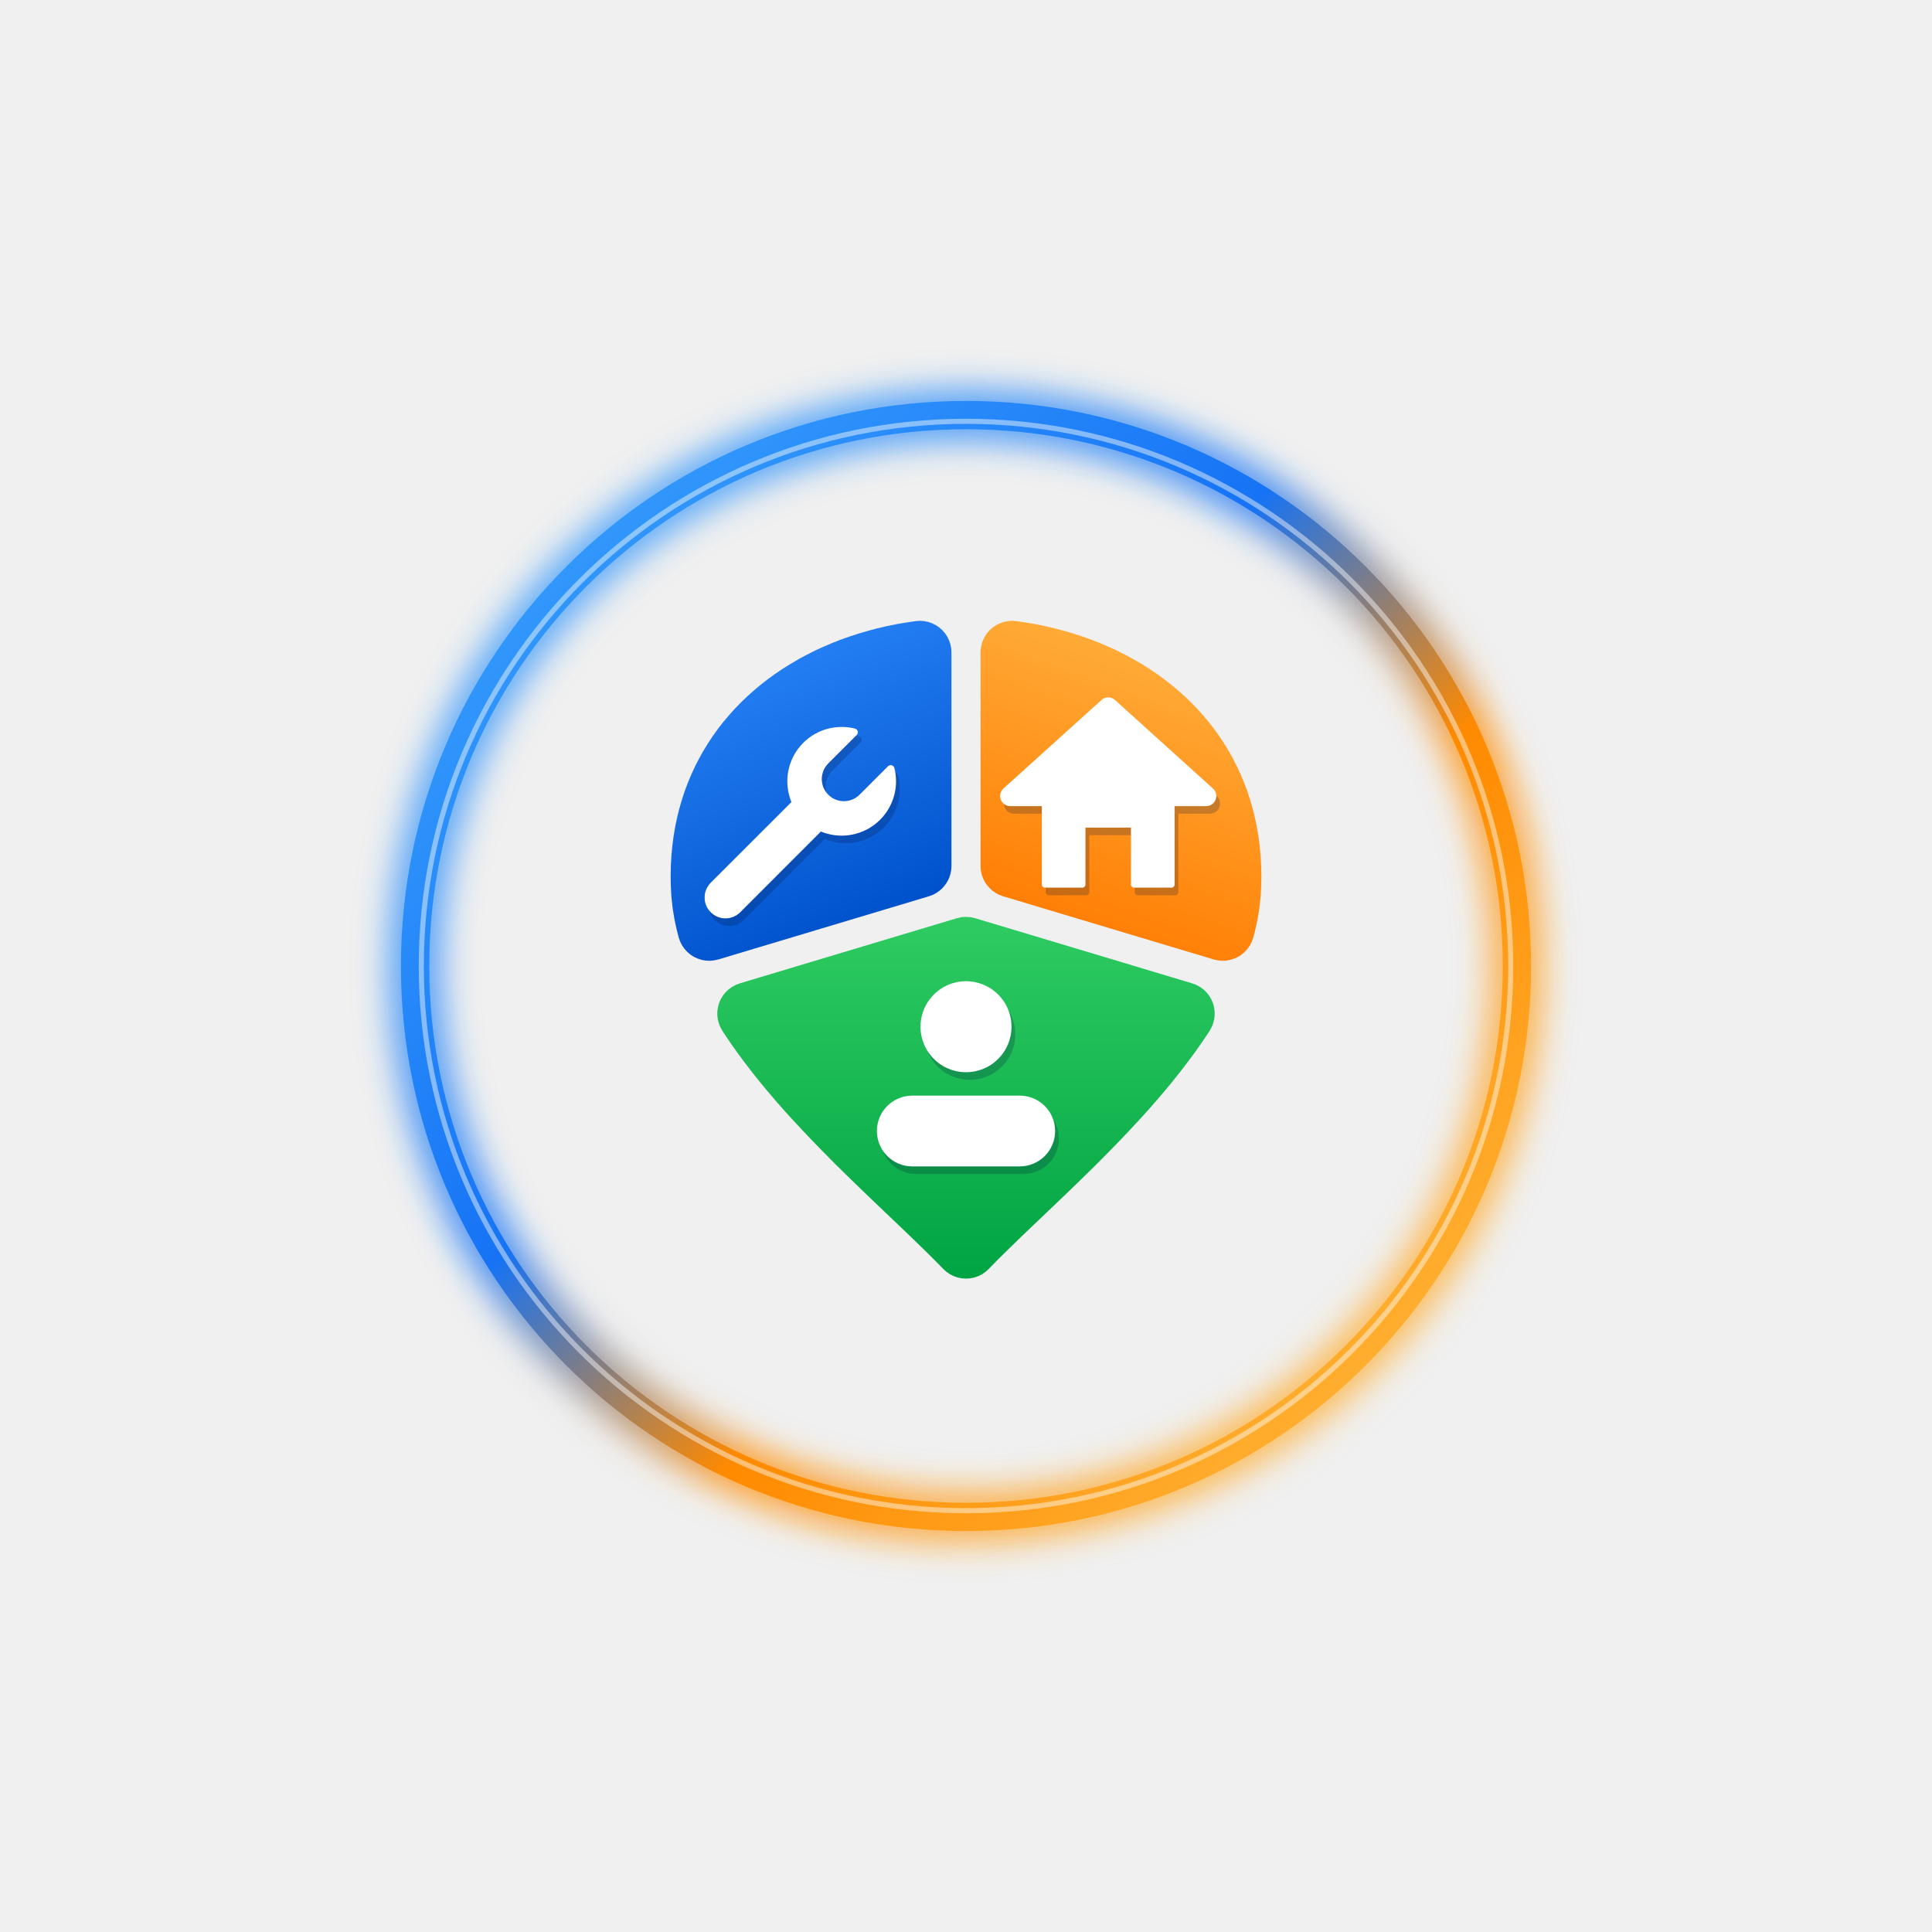
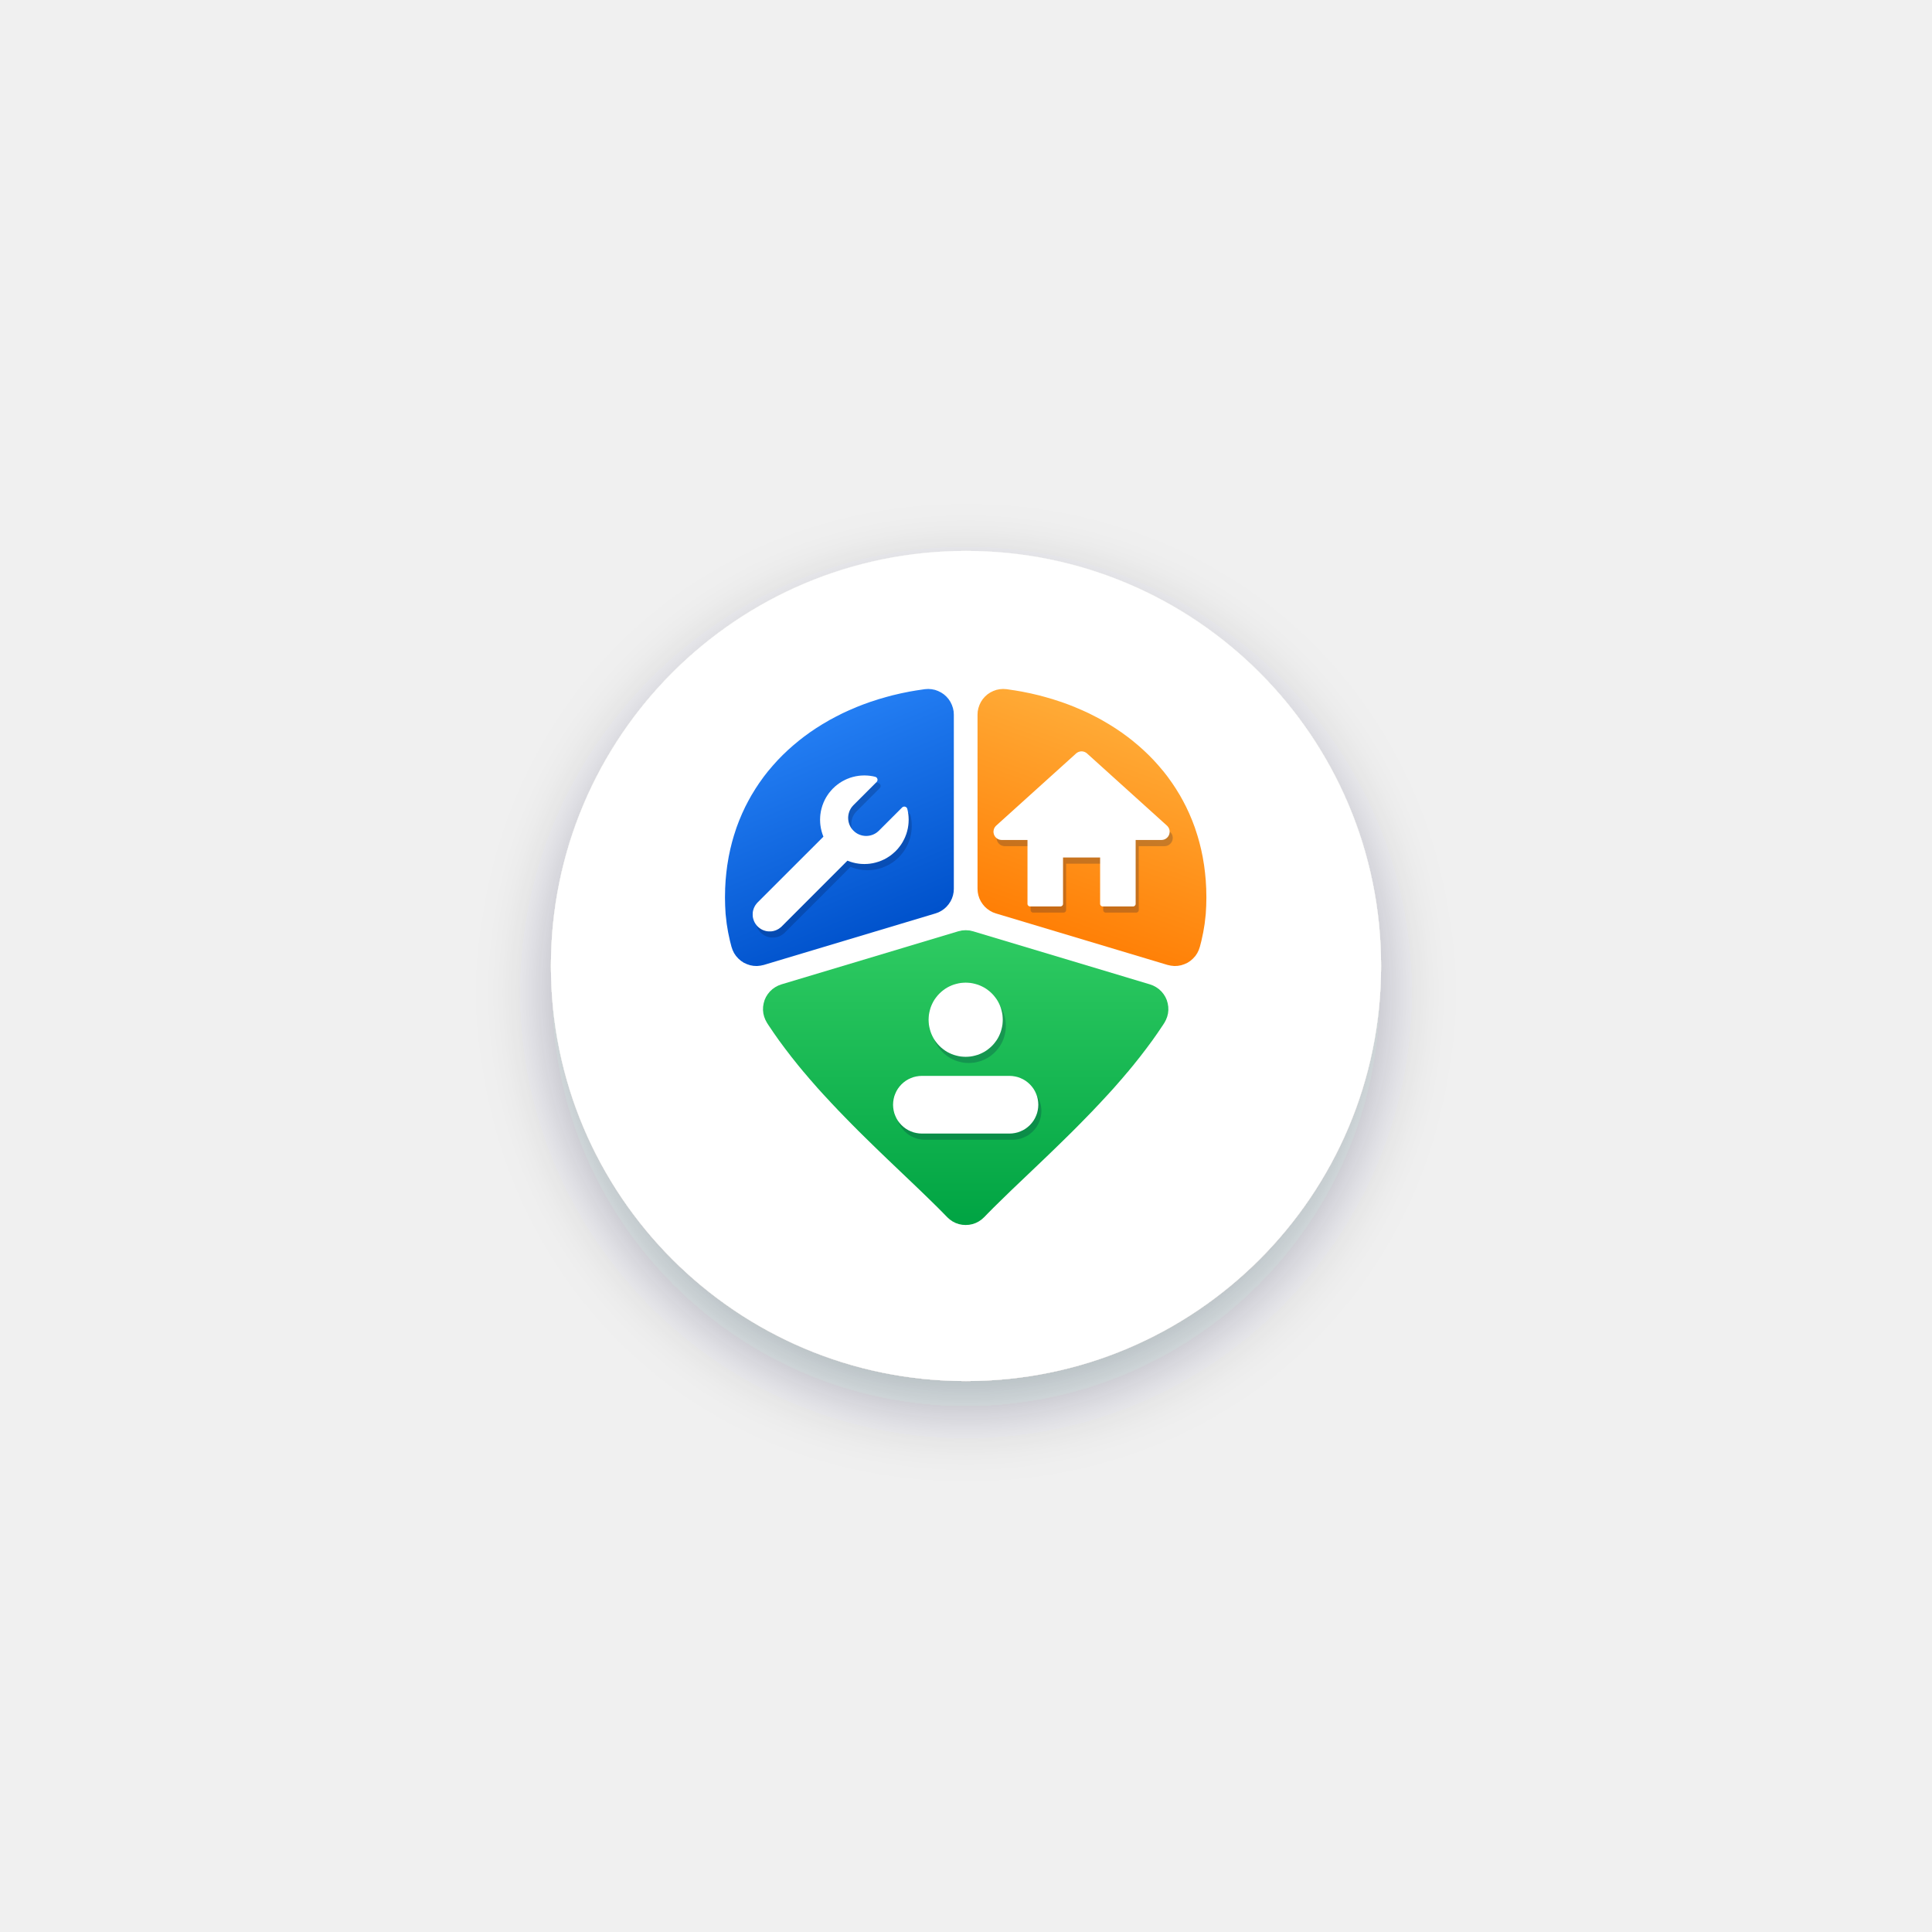
<svg xmlns="http://www.w3.org/2000/svg" viewBox="0 0 1024 1024" width="1024" height="1024" role="img" aria-label="iService">
  <defs>
-     <radialGradient id="afundo" cx="512" cy="447.76" r="335.8" gradientUnits="userSpaceOnUse">
-       <stop offset="0" stop-color="#14449A" />
-       <stop offset=".55" stop-color="#0A1F44" />
-       <stop offset="1" stop-color="#04102A" />
-     </radialGradient>
-     <linearGradient id="aanel" x1="220" y1="220" x2="804" y2="804" gradientUnits="userSpaceOnUse">
-       <stop offset="0" stop-color="#3FA9FF" />
-       <stop offset=".42" stop-color="#1673F5" />
-       <stop offset=".62" stop-color="#FF8A00" />
-       <stop offset="1" stop-color="#FFC24A" />
+     <linearGradient id="abg" x1="0" y1="0" x2="0.6" y2="1">
+       <stop offset="0" stop-color="#2E8BFF" />
+       <stop offset="1" stop-color="#003FA3" />
    </linearGradient>
-     <filter id="abrilho" x="-20%" y="-20%" width="140%" height="140%">
-       <feGaussianBlur stdDeviation="8.76" />
+     <filter id="asb" x="-20%" y="-20%" width="140%" height="140%">
+       <feDropShadow dx="0" dy="14" stdDeviation="18" flood-color="#00163D" flood-opacity=".28" />
    </filter>
    <linearGradient id="agA" x1="0" y1="0" x2="0.35" y2="1">
      <stop offset="0" stop-color="#2E8BFF" />
      <stop offset="1" stop-color="#0052CC" />
    </linearGradient>
    <linearGradient id="agL" x1="0.7" y1="0" x2="0.4" y2="1">
      <stop offset="0" stop-color="#FFB23F" />
      <stop offset="1" stop-color="#FF7A00" />
    </linearGradient>
    <linearGradient id="agV" x1="0" y1="0" x2="0" y2="1">
      <stop offset="0" stop-color="#2FCB62" />
      <stop offset="1" stop-color="#00A443" />
    </linearGradient>
  </defs>
-   <circle cx="512" cy="512" r="292" fill="none" stroke="url(#aanel)" stroke-width="28.5" opacity=".75" filter="url(#abrilho)" />
-   <circle cx="512" cy="512" r="292" fill="none" stroke="url(#aanel)" stroke-width="15" />
-   <circle cx="512" cy="512" r="288.7" fill="none" stroke="#FFFFFF" stroke-opacity=".45" stroke-width="2.7" />
-   <g transform="translate(344.5 319.73) scale(3.35)">
+   <circle cx="512" cy="512" r="220" fill="#FFFFFF" filter="url(#asb)" />
+   <g transform="translate(375.33 357.57) scale(2.73)">
    <path fill="url(#agA)" d="M4.53 52.83 4.75 53.47 5.04 54.07 5.41 54.62 5.86 55.12 6.36 55.56 6.92 55.93 7.53 56.21 8.16 56.42 8.82 56.54 9.49 56.57 10.16 56.5 10.81 56.36 44.14 46.36 44.74 46.14 45.3 45.84 45.83 45.47 46.3 45.04 46.71 44.55 47.06 44.02 47.34 43.44 47.54 42.83 47.66 42.21 47.7 41.57 47.7 7.78 47.66 7.13 47.53 6.5 47.32 5.88 47.04 5.3 46.68 4.75 46.25 4.26 45.77 3.83 45.23 3.47 44.65 3.18 44.04 2.96 43.4 2.83 42.75 2.78 42.1 2.82 42.09 2.82 41.95 2.84 40.54 3.05 40.4 3.07 39 3.31 38.87 3.34 37.49 3.62 37.35 3.65 35.99 3.97 35.85 4 34.51 4.36 34.38 4.4 33.06 4.78 32.92 4.83 31.63 5.25 31.49 5.29 30.22 5.75 30.08 5.8 28.83 6.29 28.7 6.35 27.48 6.87 27.34 6.93 26.14 7.48 26 7.55 24.84 8.14 24.7 8.21 23.56 8.82 23.43 8.9 22.32 9.55 22.18 9.63 21.1 10.31 20.97 10.39 19.92 11.1 19.78 11.19 18.77 11.93 18.63 12.03 17.65 12.79 17.52 12.9 16.57 13.69 16.44 13.8 15.52 14.62 15.39 14.74 14.51 15.58 14.38 15.71 13.53 16.58 13.41 16.71 12.6 17.61 12.48 17.75 11.7 18.67 11.58 18.81 10.84 19.76 10.73 19.91 10.03 20.89 9.92 21.04 9.25 22.05 9.15 22.21 8.52 23.24 8.42 23.4 7.83 24.46 7.74 24.63 7.18 25.71 7.1 25.89 6.58 27 6.51 27.17 6.03 28.31 5.96 28.49 5.52 29.66 5.46 29.84 5.07 31.04 5.01 31.22 4.66 32.44 4.61 32.63 4.3 33.88 4.26 34.07 3.99 35.36 3.96 35.54 3.74 36.86 3.71 37.04 3.54 38.39 3.52 38.58 3.39 39.95 3.38 40.14 3.3 41.55 3.3 41.73 3.27 43.17 3.27 43.35 3.3 44.8 3.31 45.02 3.39 46.48 3.42 46.74 3.58 48.16 3.61 48.41 3.85 49.85 3.89 50.08 4.2 51.52 4.25 51.74Z" />
    <path fill="url(#agL)" d="M57.9 2.82 57.25 2.78 56.6 2.83 55.96 2.96 55.35 3.18 54.77 3.47 54.23 3.83 53.75 4.26 53.32 4.75 52.96 5.3 52.68 5.88 52.47 6.5 52.34 7.13 52.3 7.78 52.3 41.57 52.34 42.21 52.46 42.83 52.66 43.44 52.94 44.02 53.29 44.55 53.7 45.04 54.17 45.47 54.7 45.84 55.26 46.14 55.86 46.36 89.19 56.36 89.84 56.5 90.51 56.57 91.18 56.54 91.84 56.42 92.47 56.21 93.08 55.93 93.64 55.56 94.14 55.12 94.59 54.62 94.96 54.07 95.25 53.47 95.47 52.83 95.75 51.74 95.8 51.52 96.11 50.08 96.15 49.85 96.39 48.41 96.42 48.16 96.58 46.74 96.61 46.48 96.69 45.02 96.7 44.8 96.73 43.35 96.73 43.17 96.7 41.73 96.7 41.55 96.62 40.14 96.61 39.95 96.48 38.58 96.46 38.39 96.29 37.04 96.26 36.86 96.04 35.54 96.01 35.36 95.74 34.07 95.7 33.88 95.39 32.63 95.34 32.44 94.99 31.22 94.93 31.04 94.54 29.84 94.48 29.66 94.04 28.49 93.97 28.31 93.49 27.17 93.42 27 92.9 25.89 92.82 25.71 92.26 24.63 92.17 24.46 91.58 23.4 91.48 23.24 90.85 22.21 90.75 22.05 90.08 21.04 89.97 20.89 89.27 19.91 89.16 19.76 88.42 18.81 88.3 18.67 87.52 17.75 87.4 17.61 86.59 16.71 86.47 16.58 85.62 15.71 85.49 15.58 84.61 14.74 84.48 14.62 83.56 13.8 83.43 13.69 82.48 12.9 82.35 12.79 81.37 12.03 81.23 11.93 80.22 11.19 80.08 11.1 79.03 10.39 78.9 10.31 77.82 9.63 77.68 9.55 76.57 8.9 76.44 8.82 75.3 8.21 75.16 8.14 74 7.55 73.86 7.48 72.66 6.93 72.52 6.87 71.3 6.35 71.17 6.29 69.92 5.8 69.78 5.75 68.51 5.29 68.37 5.25 67.08 4.83 66.94 4.78 65.62 4.4 65.49 4.36 64.15 4 64.01 3.97 62.65 3.65 62.51 3.62 61.13 3.34 61 3.31 59.6 3.07 59.46 3.05 58.05 2.84 57.91 2.82Z" />
    <path fill="url(#agV)" d="M14.21 60.14 13.6 60.37 13.02 60.68 12.48 61.06 12 61.51 11.58 62.02 11.23 62.58 10.96 63.18 10.78 63.81 10.67 64.46 10.65 65.12 10.72 65.78 10.88 66.42 11.12 67.03 11.43 67.61 11.6 67.87 11.66 67.97 12.66 69.45 12.72 69.54 13.76 71.02 13.82 71.1 14.91 72.57 14.97 72.65 16.09 74.11 16.15 74.19 17.31 75.64 17.36 75.71 18.55 77.15 18.61 77.21 19.83 78.65 19.88 78.7 21.13 80.13 21.17 80.18 22.45 81.59 22.49 81.63 23.79 83.03 23.82 83.07 25.14 84.46 25.17 84.5 26.5 85.87 26.53 85.9 27.86 87.26 27.89 87.29 29.23 88.64 29.25 88.66 30.6 89.99 30.62 90.01 31.96 91.32 31.98 91.34 33.32 92.64 33.33 92.65 34.66 93.93 34.67 93.94 35.99 95.2 36 95.21 37.3 96.45 38.59 97.68 39.85 98.88 41.08 100.06 42.28 101.22 43.45 102.36 44.58 103.47 45.67 104.57 45.69 104.59 46.42 105.34 46.91 105.78 47.46 106.16 48.05 106.46 48.68 106.68 49.34 106.81 50 106.85 50.66 106.81 51.32 106.68 51.95 106.46 52.54 106.16 53.09 105.78 53.58 105.34 54.31 104.59 54.33 104.57 55.39 103.5 56.53 102.38 57.7 101.24 58.9 100.07 60.14 98.89 61.41 97.68 62.7 96.45 64 95.21 64.01 95.2 65.33 93.94 65.34 93.93 66.67 92.65 66.68 92.64 68.02 91.34 68.04 91.32 69.38 90.01 69.4 89.99 70.75 88.66 70.77 88.64 72.11 87.29 72.14 87.26 73.47 85.9 73.5 85.87 74.83 84.5 74.86 84.46 76.18 83.07 76.21 83.03 77.51 81.63 77.55 81.59 78.83 80.18 78.87 80.13 80.12 78.7 80.17 78.65 81.39 77.21 81.45 77.15 82.64 75.71 82.69 75.64 83.85 74.19 83.91 74.11 85.03 72.65 85.09 72.57 86.18 71.1 86.24 71.02 87.28 69.54 87.34 69.45 88.34 67.97 88.4 67.87 88.57 67.61 88.88 67.03 89.12 66.42 89.28 65.78 89.35 65.12 89.33 64.46 89.22 63.81 89.04 63.18 88.77 62.58 88.42 62.02 88 61.51 87.52 61.06 86.98 60.68 86.4 60.37 85.79 60.14 51.44 49.83 50.73 49.67 50 49.62 49.27 49.67 48.56 49.83Z" />
    <path fill="#00163D" fill-opacity=".22" fill-rule="evenodd" transform="translate(0.6 1.2)" d="M62 44.5 62 44.57 62.02 44.63 62.04 44.69 62.07 44.75 62.1 44.8 62.15 44.85 62.2 44.9 62.25 44.93 62.31 44.96 62.37 44.98 62.43 45 62.5 45 68.4 45 68.47 45 68.53 44.98 68.59 44.96 68.65 44.93 68.7 44.9 68.75 44.85 68.8 44.8 68.83 44.75 68.86 44.69 68.88 44.63 68.9 44.57 68.9 44.5 68.9 35.52 68.9 35.5 68.92 35.5 76.08 35.5 76.1 35.5 76.1 35.52 76.1 44.5 76.1 44.57 76.12 44.63 76.14 44.69 76.17 44.75 76.2 44.8 76.25 44.85 76.3 44.9 76.35 44.93 76.41 44.96 76.47 44.98 76.53 45 76.6 45 82.5 45 82.57 45 82.63 44.98 82.69 44.96 82.75 44.93 82.8 44.9 82.85 44.85 82.9 44.8 82.93 44.75 82.96 44.69 82.98 44.63 83 44.57 83 44.5 83 32.12 83 32.1 83.02 32.1 87.99 32.1 88.01 32.1 88.13 32.09 88.18 32.09 88.28 32.07 88.33 32.06 88.43 32.04 88.48 32.03 88.58 31.99 88.62 31.97 88.72 31.93 88.76 31.91 88.85 31.85 88.89 31.83 88.98 31.76 89.02 31.73 89.1 31.66 89.13 31.63 89.2 31.55 89.23 31.52 89.3 31.43 89.33 31.39 89.38 31.3 89.41 31.26 89.45 31.17 89.47 31.12 89.51 31.02 89.53 30.98 89.55 30.88 89.56 30.83 89.58 30.73 89.59 30.68 89.6 30.57 89.6 30.52 89.6 30.42 89.59 30.37 89.58 30.27 89.57 30.22 89.55 30.11 89.54 30.07 89.51 29.97 89.49 29.92 89.45 29.82 89.43 29.78 89.38 29.69 89.35 29.65 89.29 29.56 89.26 29.52 89.2 29.44 89.16 29.4 89.08 29.32 89.06 29.3 73.58 15.32 73.56 15.3 73.47 15.23 73.43 15.2 73.34 15.14 73.3 15.12 73.2 15.06 73.16 15.04 73.06 15 73.01 14.99 72.91 14.95 72.86 14.94 72.76 14.92 72.71 14.91 72.6 14.9 72.55 14.9 72.45 14.9 72.4 14.9 72.29 14.91 72.24 14.92 72.14 14.94 72.09 14.95 71.99 14.99 71.94 15 71.84 15.04 71.8 15.06 71.7 15.12 71.66 15.14 71.57 15.2 71.53 15.23 71.44 15.3 71.42 15.32 55.94 29.3 55.92 29.32 55.84 29.4 55.8 29.44 55.74 29.52 55.71 29.56 55.65 29.65 55.62 29.69 55.57 29.78 55.55 29.82 55.51 29.92 55.49 29.97 55.46 30.07 55.45 30.11 55.43 30.22 55.42 30.27 55.41 30.37 55.4 30.42 55.4 30.52 55.4 30.57 55.41 30.68 55.42 30.73 55.44 30.83 55.45 30.88 55.47 30.98 55.49 31.02 55.53 31.12 55.55 31.17 55.59 31.26 55.62 31.3 55.67 31.39 55.7 31.43 55.77 31.52 55.8 31.55 55.87 31.63 55.9 31.66 55.98 31.73 56.02 31.76 56.11 31.83 56.15 31.85 56.24 31.91 56.28 31.93 56.38 31.97 56.42 31.99 56.52 32.03 56.57 32.04 56.67 32.06 56.72 32.07 56.82 32.09 56.87 32.09 56.99 32.1 57.01 32.1 61.98 32.1 62 32.1 62 32.12ZM32.8 20.72 32.84 20.64 32.86 20.57 32.88 20.49 32.88 20.41 32.88 20.33 32.86 20.25 32.83 20.18 32.8 20.11 32.75 20.04 32.7 19.98 32.64 19.93 32.57 19.89 32.5 19.86 32.42 19.83 32.03 19.74 31.99 19.73 31.47 19.65 31.43 19.64 30.91 19.59 30.87 19.59 30.35 19.57 30.31 19.57 29.79 19.59 29.75 19.59 29.23 19.64 29.19 19.65 28.67 19.73 28.63 19.74 28.12 19.86 28.08 19.87 27.58 20.02 27.55 20.03 27.06 20.22 27.02 20.23 26.54 20.45 26.51 20.47 26.05 20.71 26.01 20.73 25.57 21.01 25.53 21.03 25.11 21.34 25.08 21.36 24.67 21.69 24.64 21.72 24.26 22.08 24.23 22.1 23.88 22.49 23.85 22.52 23.52 22.92 23.49 22.95 23.19 23.38 23.17 23.41 22.89 23.85 22.87 23.89 22.62 24.35 22.61 24.39 22.39 24.86 22.38 24.9 22.19 25.39 22.18 25.43 22.03 25.93 22.02 25.96 21.9 26.47 21.89 26.51 21.81 27.03 21.8 27.07 21.75 27.59 21.75 27.63 21.73 28.15 21.73 28.19 21.75 28.71 21.75 28.75 21.8 29.27 21.81 29.31 21.89 29.83 21.9 29.87 22.02 30.38 22.03 30.42 22.18 30.92 22.19 30.95 22.37 31.44 22.38 31.45 22.37 31.47 9.62 44.21 9.6 44.23 9.41 44.44 9.38 44.49 9.22 44.7 9.18 44.75 9.05 44.98 9.02 45.03 8.91 45.27 8.88 45.32 8.8 45.57 8.78 45.63 8.71 45.88 8.7 45.94 8.66 46.2 8.66 46.26 8.65 46.53 8.65 46.59 8.66 46.85 8.66 46.91 8.7 47.17 8.71 47.23 8.78 47.49 8.8 47.54 8.88 47.79 8.91 47.85 9.02 48.09 9.05 48.14 9.18 48.36 9.22 48.41 9.38 48.63 9.41 48.67 9.59 48.87 9.63 48.91 9.83 49.09 9.87 49.12 10.09 49.28 10.14 49.32 10.36 49.45 10.41 49.48 10.65 49.59 10.71 49.62 10.96 49.7 11.01 49.72 11.27 49.79 11.33 49.8 11.59 49.84 11.65 49.84 11.91 49.85 11.97 49.85 12.24 49.84 12.3 49.84 12.56 49.8 12.62 49.79 12.87 49.72 12.93 49.7 13.18 49.62 13.23 49.59 13.47 49.48 13.52 49.45 13.75 49.32 13.8 49.28 14.01 49.12 14.06 49.09 14.27 48.9 14.29 48.88 27.03 36.13 27.05 36.12 27.06 36.13 27.55 36.31 27.58 36.32 28.08 36.47 28.12 36.48 28.63 36.6 28.67 36.61 29.19 36.69 29.23 36.7 29.75 36.75 29.79 36.75 30.31 36.77 30.35 36.77 30.87 36.75 30.91 36.75 31.43 36.7 31.47 36.69 31.99 36.61 32.03 36.6 32.54 36.48 32.57 36.47 33.07 36.32 33.11 36.31 33.6 36.12 33.64 36.11 34.11 35.89 34.15 35.88 34.61 35.63 34.65 35.61 35.09 35.33 35.12 35.31 35.55 35.01 35.58 34.98 35.98 34.65 36.01 34.62 36.4 34.27 36.42 34.24 36.78 33.86 36.81 33.83 37.14 33.42 37.16 33.39 37.47 32.97 37.49 32.93 37.77 32.49 37.79 32.45 38.03 31.99 38.05 31.96 38.27 31.48 38.28 31.44 38.47 30.95 38.48 30.92 38.63 30.42 38.64 30.38 38.76 29.87 38.77 29.83 38.85 29.31 38.86 29.27 38.91 28.75 38.91 28.71 38.93 28.19 38.93 28.15 38.91 27.63 38.91 27.59 38.86 27.07 38.85 27.03 38.77 26.51 38.76 26.47 38.67 26.08 38.64 26 38.61 25.93 38.57 25.86 38.52 25.8 38.46 25.75 38.39 25.7 38.32 25.67 38.25 25.64 38.17 25.62 38.09 25.62 38.01 25.62 37.93 25.64 37.86 25.66 37.78 25.7 37.72 25.74 37.66 25.79 33.16 30.29 33.15 30.3 32.91 30.51 32.89 30.53 32.64 30.72 32.61 30.74 32.34 30.9 32.32 30.91 32.03 31.05 32.01 31.06 31.71 31.16 31.68 31.17 31.38 31.25 31.35 31.25 31.04 31.3 31.01 31.3 30.7 31.32 30.67 31.32 30.35 31.3 30.32 31.3 30.01 31.25 29.98 31.25 29.68 31.17 29.65 31.16 29.36 31.06 29.33 31.05 29.05 30.91 29.02 30.9 28.75 30.74 28.73 30.72 28.47 30.53 28.45 30.51 28.22 30.3 28.2 30.28 27.99 30.05 27.97 30.03 27.78 29.77 27.76 29.75 27.6 29.48 27.59 29.45 27.45 29.17 27.44 29.14 27.34 28.85 27.33 28.82 27.25 28.52 27.25 28.49 27.2 28.18 27.2 28.15 27.18 27.83 27.18 27.8 27.2 27.49 27.2 27.46 27.25 27.15 27.25 27.12 27.33 26.82 27.34 26.79 27.44 26.49 27.45 26.47 27.59 26.18 27.6 26.16 27.76 25.89 27.78 25.86 27.97 25.61 27.99 25.59 28.2 25.35 28.21 25.34 32.71 20.84 32.76 20.78ZM57.06 65.6 56.95 65.14 56.82 64.69 56.65 64.24 56.46 63.82 56.24 63.4 55.99 63 55.71 62.62 55.41 62.25 55.09 61.91 54.75 61.59 54.38 61.29 54 61.01 53.6 60.76 53.18 60.54 52.76 60.35 52.31 60.18 51.86 60.05 51.4 59.94 50.94 59.86 50.47 59.82 50 59.8 49.53 59.82 49.06 59.86 48.6 59.94 48.14 60.05 47.69 60.18 47.24 60.35 46.82 60.54 46.4 60.76 46 61.01 45.62 61.29 45.25 61.59 44.91 61.91 44.59 62.25 44.29 62.62 44.01 63 43.76 63.4 43.54 63.82 43.35 64.24 43.18 64.69 43.05 65.14 42.94 65.6 42.86 66.06 42.82 66.53 42.8 67 42.82 67.47 42.86 67.94 42.94 68.4 43.05 68.86 43.18 69.31 43.35 69.76 43.54 70.18 43.76 70.6 44.01 71 44.29 71.38 44.59 71.75 44.91 72.09 45.25 72.41 45.62 72.71 46 72.99 46.4 73.24 46.82 73.46 47.24 73.65 47.69 73.82 48.14 73.95 48.6 74.06 49.06 74.14 49.53 74.18 50 74.2 50.47 74.18 50.94 74.14 51.4 74.06 51.86 73.95 52.31 73.82 52.76 73.65 53.18 73.46 53.6 73.24 54 72.99 54.38 72.71 54.75 72.41 55.09 72.09 55.41 71.75 55.71 71.38 55.99 71 56.24 70.6 56.46 70.18 56.65 69.76 56.82 69.31 56.95 68.86 57.06 68.4 57.14 67.94 57.18 67.47 57.2 67 57.18 66.53 57.14 66.06ZM60.13 88.86 60.64 88.67 61.14 88.44 61.61 88.16 62.05 87.83 62.46 87.46 62.83 87.05 63.16 86.61 63.44 86.14 63.67 85.64 63.86 85.13 63.99 84.59 64.07 84.05 64.1 83.5 64.07 82.95 63.99 82.41 63.86 81.87 63.67 81.36 63.44 80.86 63.16 80.39 62.83 79.95 62.46 79.54 62.05 79.17 61.61 78.84 61.14 78.56 60.64 78.33 60.13 78.14 59.59 78.01 59.05 77.93 58.5 77.9 41.5 77.9 40.95 77.93 40.41 78.01 39.87 78.14 39.36 78.33 38.86 78.56 38.39 78.84 37.95 79.17 37.54 79.54 37.17 79.95 36.84 80.39 36.56 80.86 36.33 81.36 36.14 81.87 36.01 82.41 35.93 82.95 35.9 83.5 35.93 84.05 36.01 84.59 36.14 85.13 36.33 85.64 36.56 86.14 36.84 86.61 37.17 87.05 37.54 87.46 37.95 87.83 38.39 88.16 38.86 88.44 39.36 88.67 39.87 88.86 40.41 88.99 40.95 89.07 41.5 89.1 58.5 89.1 59.05 89.07 59.59 88.99Z" />
    <path fill="#FFFFFF" fill-rule="evenodd" d="M62 44.5 62 44.57 62.02 44.63 62.04 44.69 62.07 44.75 62.1 44.8 62.15 44.85 62.2 44.9 62.25 44.93 62.31 44.96 62.37 44.98 62.43 45 62.5 45 68.4 45 68.47 45 68.53 44.98 68.59 44.96 68.65 44.93 68.7 44.9 68.75 44.85 68.8 44.8 68.83 44.75 68.86 44.69 68.88 44.63 68.9 44.57 68.9 44.5 68.9 35.52 68.9 35.5 68.92 35.5 76.08 35.5 76.1 35.5 76.1 35.52 76.1 44.5 76.1 44.57 76.12 44.63 76.14 44.69 76.17 44.75 76.2 44.8 76.25 44.85 76.3 44.9 76.35 44.93 76.41 44.96 76.47 44.98 76.53 45 76.6 45 82.5 45 82.57 45 82.63 44.98 82.69 44.96 82.75 44.93 82.8 44.9 82.85 44.85 82.9 44.8 82.93 44.75 82.96 44.69 82.98 44.63 83 44.57 83 44.5 83 32.12 83 32.1 83.02 32.1 87.99 32.1 88.01 32.1 88.13 32.09 88.18 32.09 88.28 32.07 88.33 32.06 88.43 32.04 88.48 32.03 88.58 31.99 88.62 31.97 88.72 31.93 88.76 31.91 88.85 31.85 88.89 31.83 88.98 31.76 89.02 31.73 89.1 31.66 89.13 31.63 89.2 31.55 89.23 31.52 89.3 31.43 89.33 31.39 89.38 31.3 89.41 31.26 89.45 31.17 89.47 31.12 89.51 31.02 89.53 30.98 89.55 30.88 89.56 30.83 89.58 30.73 89.59 30.68 89.6 30.57 89.6 30.52 89.6 30.42 89.59 30.37 89.58 30.27 89.57 30.22 89.55 30.11 89.54 30.07 89.51 29.97 89.49 29.92 89.45 29.82 89.43 29.78 89.38 29.69 89.35 29.65 89.29 29.56 89.26 29.52 89.2 29.44 89.16 29.4 89.08 29.32 89.06 29.3 73.58 15.32 73.56 15.3 73.47 15.23 73.43 15.2 73.34 15.14 73.3 15.12 73.2 15.06 73.16 15.04 73.06 15 73.01 14.99 72.91 14.95 72.86 14.94 72.76 14.92 72.71 14.91 72.6 14.9 72.55 14.9 72.45 14.9 72.4 14.9 72.29 14.91 72.24 14.92 72.14 14.94 72.09 14.95 71.99 14.99 71.94 15 71.84 15.04 71.8 15.06 71.7 15.12 71.66 15.14 71.57 15.2 71.53 15.23 71.44 15.3 71.42 15.32 55.94 29.3 55.92 29.32 55.84 29.4 55.8 29.44 55.74 29.52 55.71 29.56 55.65 29.65 55.62 29.69 55.57 29.78 55.55 29.82 55.51 29.92 55.49 29.97 55.46 30.07 55.45 30.11 55.43 30.22 55.42 30.27 55.41 30.37 55.4 30.42 55.4 30.52 55.4 30.57 55.41 30.68 55.42 30.73 55.44 30.83 55.45 30.88 55.47 30.98 55.49 31.02 55.53 31.12 55.55 31.17 55.59 31.26 55.62 31.3 55.67 31.39 55.7 31.43 55.77 31.52 55.8 31.55 55.87 31.63 55.9 31.66 55.98 31.73 56.02 31.76 56.11 31.83 56.15 31.85 56.24 31.91 56.28 31.93 56.38 31.97 56.42 31.99 56.52 32.03 56.57 32.04 56.67 32.06 56.72 32.07 56.82 32.09 56.87 32.09 56.99 32.1 57.01 32.1 61.98 32.1 62 32.1 62 32.12ZM32.8 20.72 32.84 20.64 32.86 20.57 32.88 20.49 32.88 20.41 32.88 20.33 32.86 20.25 32.83 20.18 32.8 20.11 32.75 20.04 32.7 19.98 32.64 19.93 32.57 19.89 32.5 19.86 32.42 19.83 32.03 19.74 31.99 19.73 31.47 19.65 31.43 19.64 30.91 19.59 30.87 19.59 30.35 19.57 30.31 19.57 29.79 19.59 29.75 19.59 29.23 19.64 29.19 19.65 28.67 19.73 28.63 19.74 28.12 19.86 28.08 19.87 27.58 20.02 27.55 20.03 27.06 20.22 27.02 20.23 26.54 20.45 26.51 20.47 26.05 20.71 26.01 20.73 25.57 21.01 25.53 21.03 25.11 21.34 25.08 21.36 24.67 21.69 24.64 21.72 24.26 22.08 24.23 22.1 23.88 22.49 23.85 22.52 23.52 22.92 23.49 22.95 23.19 23.38 23.17 23.41 22.89 23.85 22.87 23.89 22.62 24.35 22.61 24.39 22.39 24.86 22.38 24.9 22.19 25.39 22.18 25.43 22.03 25.93 22.02 25.96 21.9 26.47 21.89 26.51 21.81 27.03 21.8 27.07 21.75 27.59 21.75 27.63 21.73 28.15 21.73 28.19 21.75 28.71 21.75 28.75 21.8 29.27 21.81 29.31 21.89 29.83 21.9 29.87 22.02 30.38 22.03 30.42 22.18 30.92 22.19 30.95 22.37 31.44 22.38 31.45 22.37 31.47 9.62 44.21 9.6 44.23 9.41 44.44 9.38 44.49 9.22 44.7 9.18 44.75 9.05 44.98 9.02 45.03 8.91 45.27 8.88 45.32 8.8 45.57 8.78 45.63 8.71 45.88 8.7 45.94 8.66 46.2 8.66 46.26 8.65 46.53 8.65 46.59 8.66 46.85 8.66 46.91 8.7 47.17 8.71 47.23 8.78 47.49 8.8 47.54 8.88 47.79 8.91 47.85 9.02 48.09 9.05 48.14 9.18 48.36 9.22 48.41 9.38 48.63 9.41 48.67 9.59 48.87 9.63 48.91 9.83 49.09 9.87 49.12 10.09 49.28 10.14 49.32 10.36 49.45 10.41 49.48 10.65 49.59 10.71 49.62 10.96 49.7 11.01 49.72 11.27 49.79 11.33 49.8 11.59 49.84 11.65 49.84 11.91 49.85 11.97 49.85 12.24 49.84 12.3 49.84 12.56 49.8 12.62 49.79 12.87 49.72 12.93 49.7 13.18 49.62 13.23 49.59 13.47 49.48 13.52 49.45 13.75 49.32 13.8 49.28 14.01 49.12 14.06 49.09 14.27 48.9 14.29 48.88 27.03 36.13 27.05 36.12 27.06 36.13 27.55 36.31 27.58 36.32 28.08 36.47 28.12 36.48 28.63 36.6 28.67 36.61 29.19 36.69 29.23 36.7 29.75 36.75 29.79 36.75 30.31 36.77 30.35 36.77 30.87 36.75 30.91 36.75 31.43 36.7 31.47 36.69 31.99 36.61 32.03 36.6 32.54 36.48 32.57 36.47 33.07 36.32 33.11 36.31 33.6 36.12 33.64 36.11 34.11 35.89 34.15 35.88 34.61 35.63 34.65 35.61 35.09 35.33 35.12 35.31 35.55 35.01 35.58 34.98 35.98 34.65 36.01 34.62 36.4 34.27 36.42 34.24 36.78 33.86 36.81 33.83 37.14 33.42 37.16 33.39 37.47 32.97 37.49 32.93 37.77 32.49 37.79 32.45 38.03 31.99 38.05 31.96 38.27 31.48 38.28 31.44 38.47 30.95 38.48 30.92 38.63 30.42 38.64 30.38 38.76 29.87 38.77 29.83 38.85 29.31 38.86 29.27 38.91 28.75 38.91 28.71 38.93 28.19 38.93 28.15 38.91 27.63 38.91 27.59 38.86 27.07 38.85 27.03 38.77 26.51 38.76 26.47 38.67 26.08 38.64 26 38.61 25.93 38.57 25.86 38.52 25.8 38.46 25.75 38.39 25.7 38.32 25.67 38.25 25.64 38.17 25.62 38.09 25.62 38.01 25.62 37.93 25.64 37.86 25.66 37.78 25.7 37.72 25.74 37.66 25.79 33.16 30.29 33.15 30.3 32.91 30.51 32.89 30.53 32.64 30.72 32.61 30.74 32.34 30.9 32.32 30.91 32.03 31.05 32.01 31.06 31.71 31.16 31.68 31.17 31.38 31.25 31.35 31.25 31.04 31.3 31.01 31.3 30.7 31.32 30.67 31.32 30.35 31.3 30.32 31.3 30.01 31.25 29.98 31.25 29.68 31.17 29.65 31.16 29.36 31.06 29.33 31.05 29.05 30.91 29.02 30.9 28.75 30.74 28.73 30.72 28.47 30.53 28.45 30.51 28.22 30.3 28.2 30.28 27.99 30.05 27.97 30.03 27.78 29.77 27.76 29.75 27.6 29.48 27.59 29.45 27.45 29.17 27.44 29.14 27.34 28.85 27.33 28.82 27.25 28.52 27.25 28.49 27.2 28.18 27.2 28.15 27.18 27.83 27.18 27.8 27.2 27.49 27.2 27.46 27.25 27.15 27.25 27.12 27.33 26.82 27.34 26.79 27.44 26.49 27.45 26.47 27.59 26.18 27.6 26.16 27.76 25.89 27.78 25.86 27.97 25.61 27.99 25.59 28.2 25.35 28.21 25.34 32.71 20.84 32.76 20.78ZM57.06 65.6 56.95 65.14 56.82 64.69 56.65 64.24 56.46 63.82 56.24 63.4 55.99 63 55.71 62.62 55.41 62.25 55.09 61.91 54.75 61.59 54.38 61.29 54 61.01 53.6 60.76 53.18 60.54 52.76 60.35 52.31 60.18 51.86 60.05 51.4 59.94 50.94 59.86 50.47 59.82 50 59.8 49.53 59.82 49.06 59.86 48.6 59.94 48.14 60.05 47.69 60.18 47.24 60.35 46.82 60.54 46.4 60.76 46 61.01 45.62 61.29 45.25 61.59 44.91 61.91 44.59 62.25 44.29 62.62 44.01 63 43.76 63.4 43.54 63.82 43.35 64.24 43.18 64.69 43.05 65.14 42.94 65.6 42.86 66.06 42.82 66.53 42.8 67 42.82 67.47 42.86 67.94 42.94 68.4 43.05 68.86 43.18 69.31 43.35 69.76 43.54 70.18 43.76 70.6 44.01 71 44.29 71.38 44.59 71.75 44.91 72.09 45.25 72.41 45.62 72.71 46 72.99 46.4 73.24 46.82 73.46 47.24 73.65 47.69 73.82 48.14 73.95 48.6 74.06 49.06 74.14 49.53 74.18 50 74.2 50.47 74.18 50.94 74.14 51.4 74.06 51.86 73.95 52.31 73.82 52.76 73.65 53.18 73.46 53.6 73.24 54 72.99 54.38 72.71 54.75 72.41 55.09 72.09 55.41 71.75 55.71 71.38 55.99 71 56.24 70.6 56.46 70.18 56.65 69.76 56.82 69.31 56.95 68.86 57.06 68.4 57.14 67.94 57.18 67.47 57.2 67 57.18 66.53 57.14 66.06ZM60.13 88.86 60.64 88.67 61.14 88.44 61.61 88.16 62.05 87.83 62.46 87.46 62.83 87.05 63.16 86.61 63.44 86.14 63.67 85.64 63.86 85.13 63.99 84.59 64.07 84.05 64.1 83.5 64.07 82.95 63.99 82.41 63.86 81.87 63.67 81.36 63.44 80.86 63.16 80.39 62.83 79.95 62.46 79.54 62.05 79.17 61.61 78.84 61.14 78.56 60.64 78.33 60.13 78.14 59.59 78.01 59.05 77.93 58.5 77.9 41.5 77.9 40.95 77.93 40.41 78.01 39.87 78.14 39.36 78.33 38.86 78.56 38.39 78.84 37.95 79.17 37.54 79.54 37.17 79.95 36.84 80.39 36.56 80.86 36.33 81.36 36.14 81.87 36.01 82.41 35.93 82.95 35.9 83.5 35.93 84.05 36.01 84.59 36.14 85.13 36.33 85.64 36.56 86.14 36.84 86.61 37.17 87.05 37.54 87.46 37.95 87.83 38.39 88.16 38.86 88.44 39.36 88.67 39.87 88.86 40.41 88.99 40.95 89.07 41.5 89.1 58.5 89.1 59.05 89.07 59.59 88.99Z" />
  </g>
</svg>
